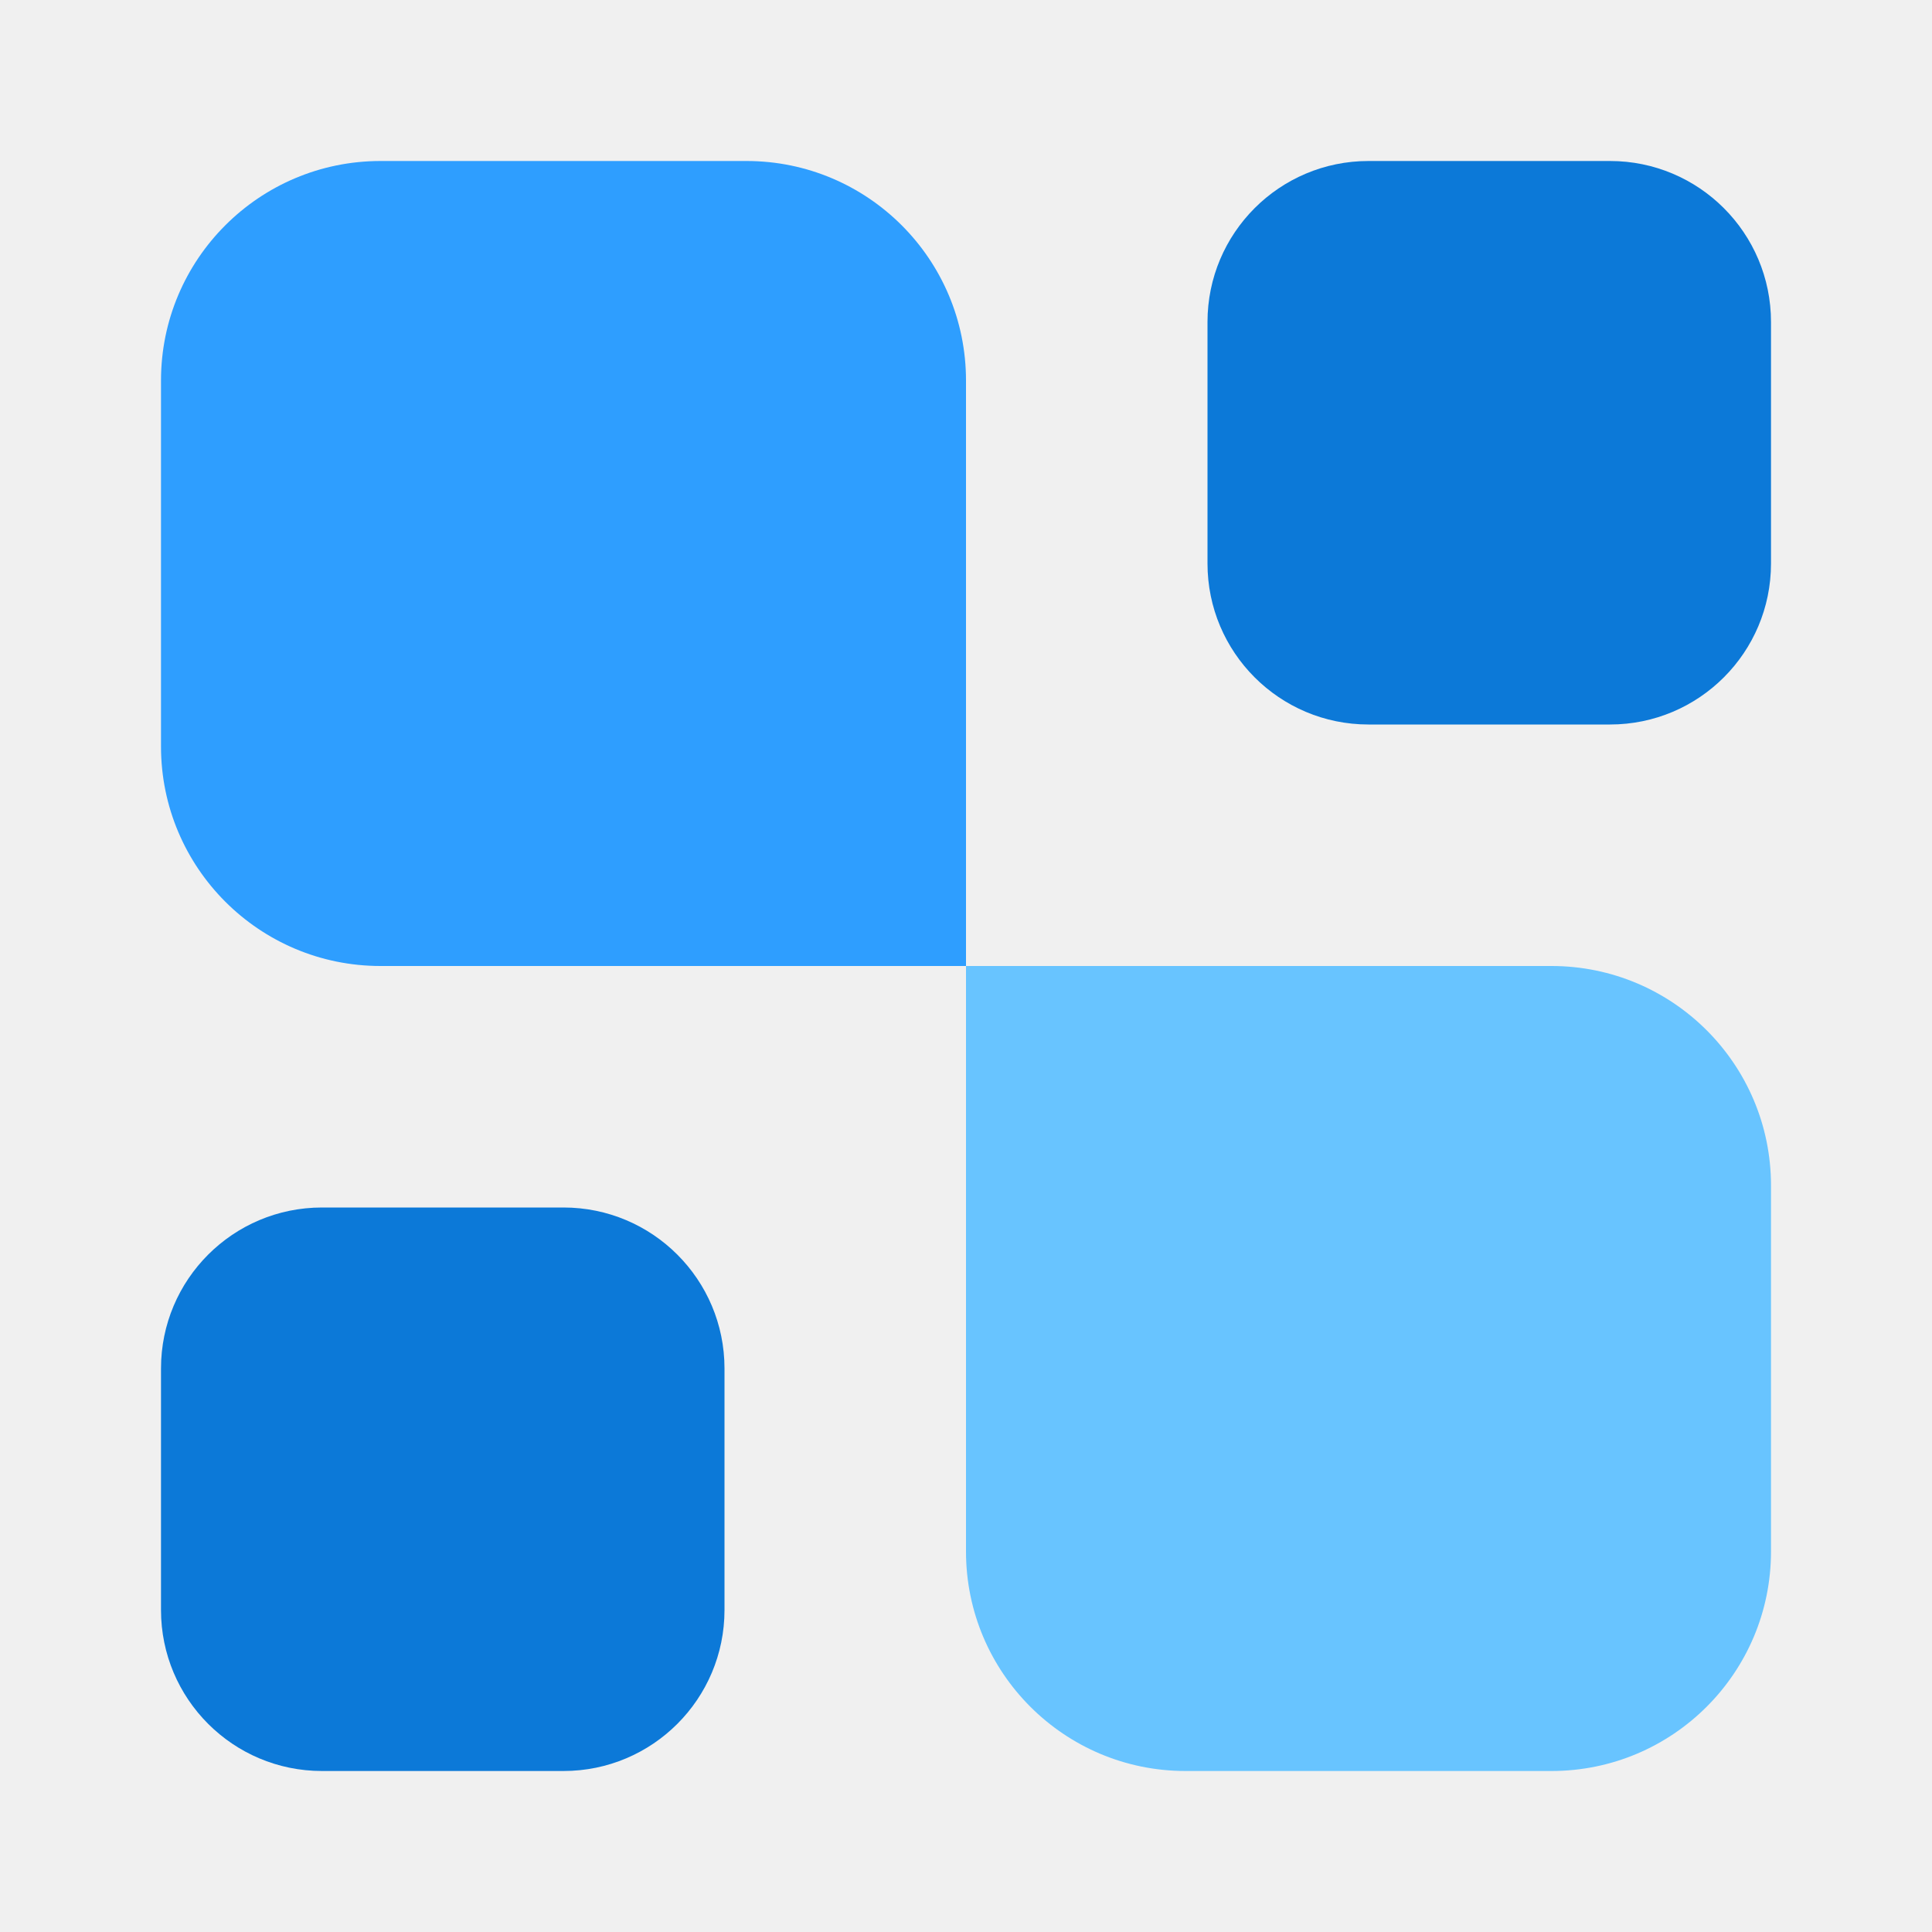
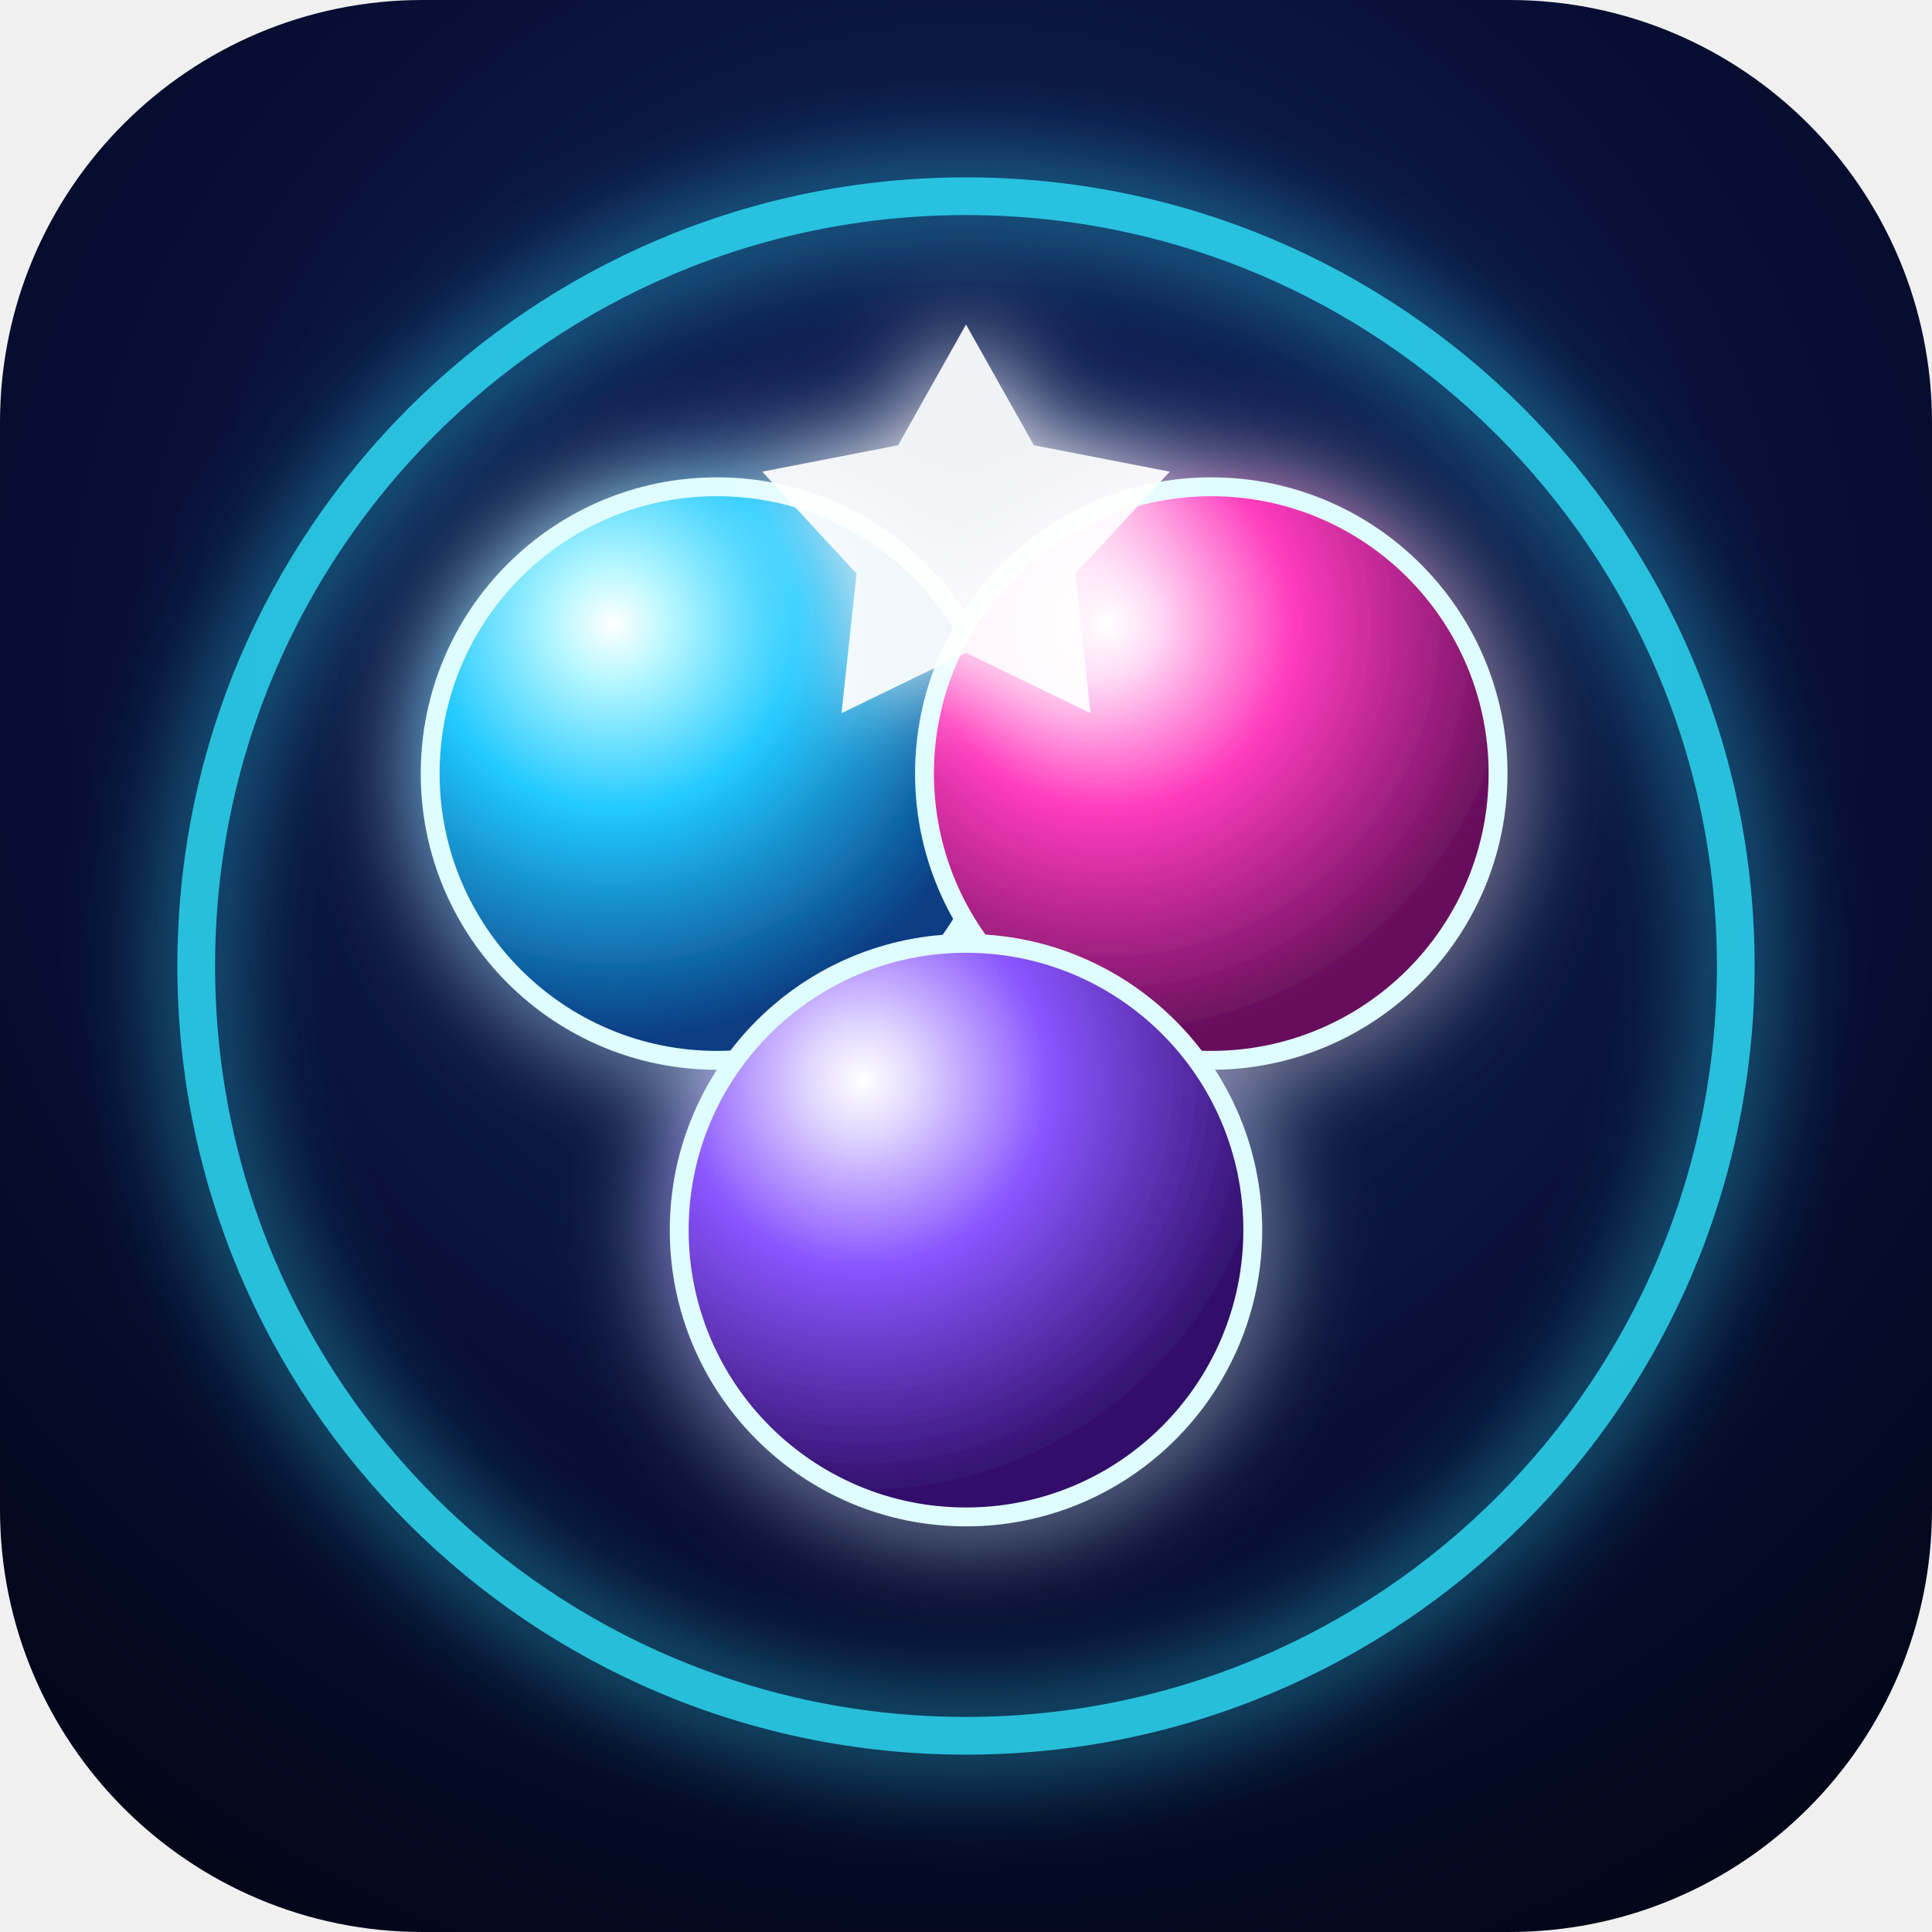
- <svg xmlns="http://www.w3.org/2000/svg" width="24" height="24" viewBox="0 0 24 24" fill="none">
-   <path d="M22 19.273C22 20.779 20.779 22 19.273 22H14.727C13.221 22 12 20.779 12 19.273V12H19.273C20.779 12 22 13.221 22 14.727V19.273Z" fill="#68C4FF" />
-   <path d="M20 2C21.105 2 22 2.895 22 4V7C22 8.105 21.105 9 20 9H17C15.895 9 15 8.105 15 7V4C15 2.895 15.895 2 17 2H20Z" fill="#0C79D8" />
-   <path d="M7 15C8.105 15 9 15.895 9 17V20C9 21.105 8.105 22 7 22H4C2.895 22 2 21.105 2 20V17C2 15.895 2.895 15 4 15H7Z" fill="#0C79D8" />
-   <path d="M12 12H4.727C3.221 12 2 10.779 2 9.273V4.727C2 3.221 3.221 2 4.727 2H9.273C10.779 2 12 3.221 12 4.727V12Z" fill="#2E9EFF" />
+ <svg xmlns="http://www.w3.org/2000/svg" viewBox="0 0 512 512">
+   <defs>
+     <radialGradient id="bg" cx="50%" cy="35%" r="75%">
+       <stop offset="0" stop-color="#142b68" />
+       <stop offset="0.58" stop-color="#080f36" />
+       <stop offset="1" stop-color="#020617" />
+     </radialGradient>
+     <radialGradient id="cyan" cx="32%" cy="24%" r="72%">
+       <stop offset="0" stop-color="#ffffff" />
+       <stop offset="0.13" stop-color="#baf8ff" />
+       <stop offset="0.45" stop-color="#21c9ff" />
+       <stop offset="1" stop-color="#0a3d83" />
+     </radialGradient>
+     <radialGradient id="pink" cx="32%" cy="24%" r="72%">
+       <stop offset="0" stop-color="#ffffff" />
+       <stop offset="0.13" stop-color="#ffd3f4" />
+       <stop offset="0.45" stop-color="#ff3bbd" />
+       <stop offset="1" stop-color="#68105d" />
+     </radialGradient>
+     <radialGradient id="violet" cx="32%" cy="24%" r="72%">
+       <stop offset="0" stop-color="#ffffff" />
+       <stop offset="0.13" stop-color="#e1d7ff" />
+       <stop offset="0.45" stop-color="#8a55ff" />
+       <stop offset="1" stop-color="#32106b" />
+     </radialGradient>
+     <filter id="glow" x="-50%" y="-50%" width="200%" height="200%">
+       <feGaussianBlur stdDeviation="13" result="b" />
+       <feMerge>
+         <feMergeNode in="b" />
+         <feMergeNode in="SourceGraphic" />
+       </feMerge>
+     </filter>
+   </defs>
+   <rect width="512" height="512" rx="112" fill="url(#bg)" />
+   <circle cx="256" cy="256" r="204" fill="none" stroke="#2de5ff" stroke-width="10" opacity=".82" filter="url(#glow)" />
+   <g filter="url(#glow)" stroke="#dffcff" stroke-width="5">
+     <circle cx="190" cy="205" r="76" fill="url(#cyan)" />
+     <circle cx="321" cy="205" r="76" fill="url(#pink)" />
+     <circle cx="256" cy="326" r="76" fill="url(#violet)" />
+   </g>
+   <path d="M256 86l18 32 36 7-25 27 4 37-33-16-33 16 4-37-25-27 36-7z" fill="#fff" opacity=".94" filter="url(#glow)" />
</svg>
